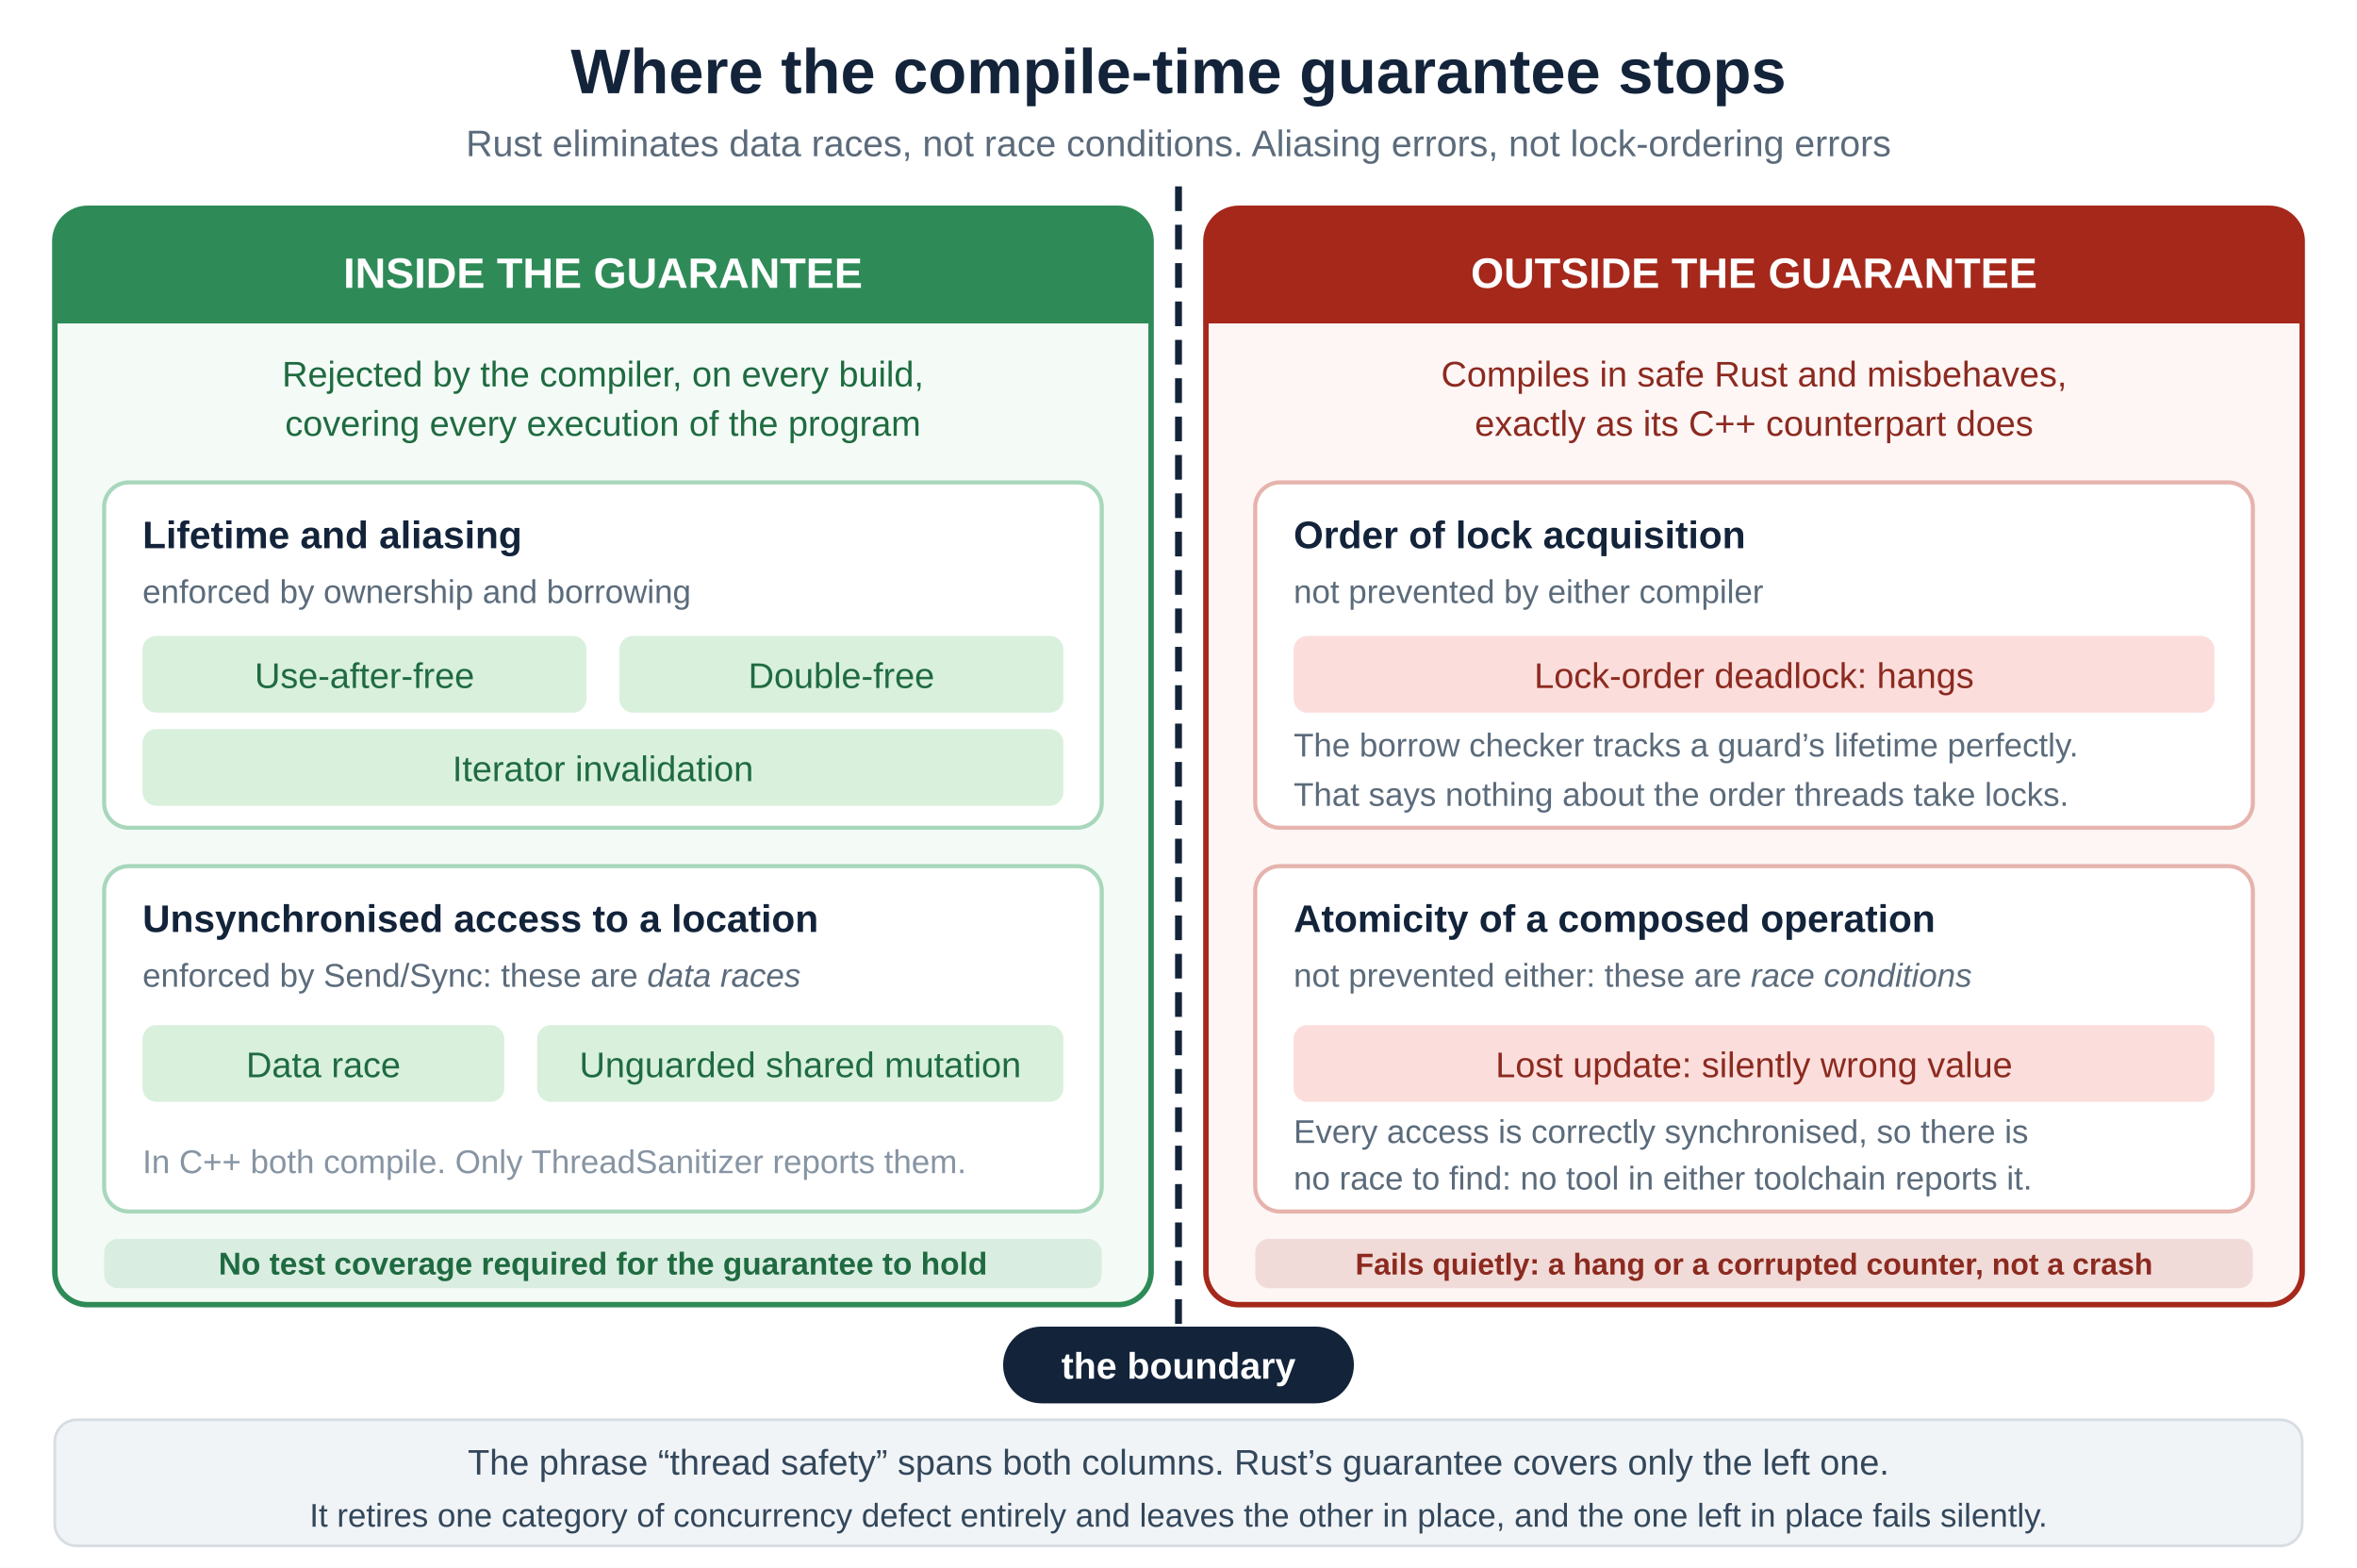
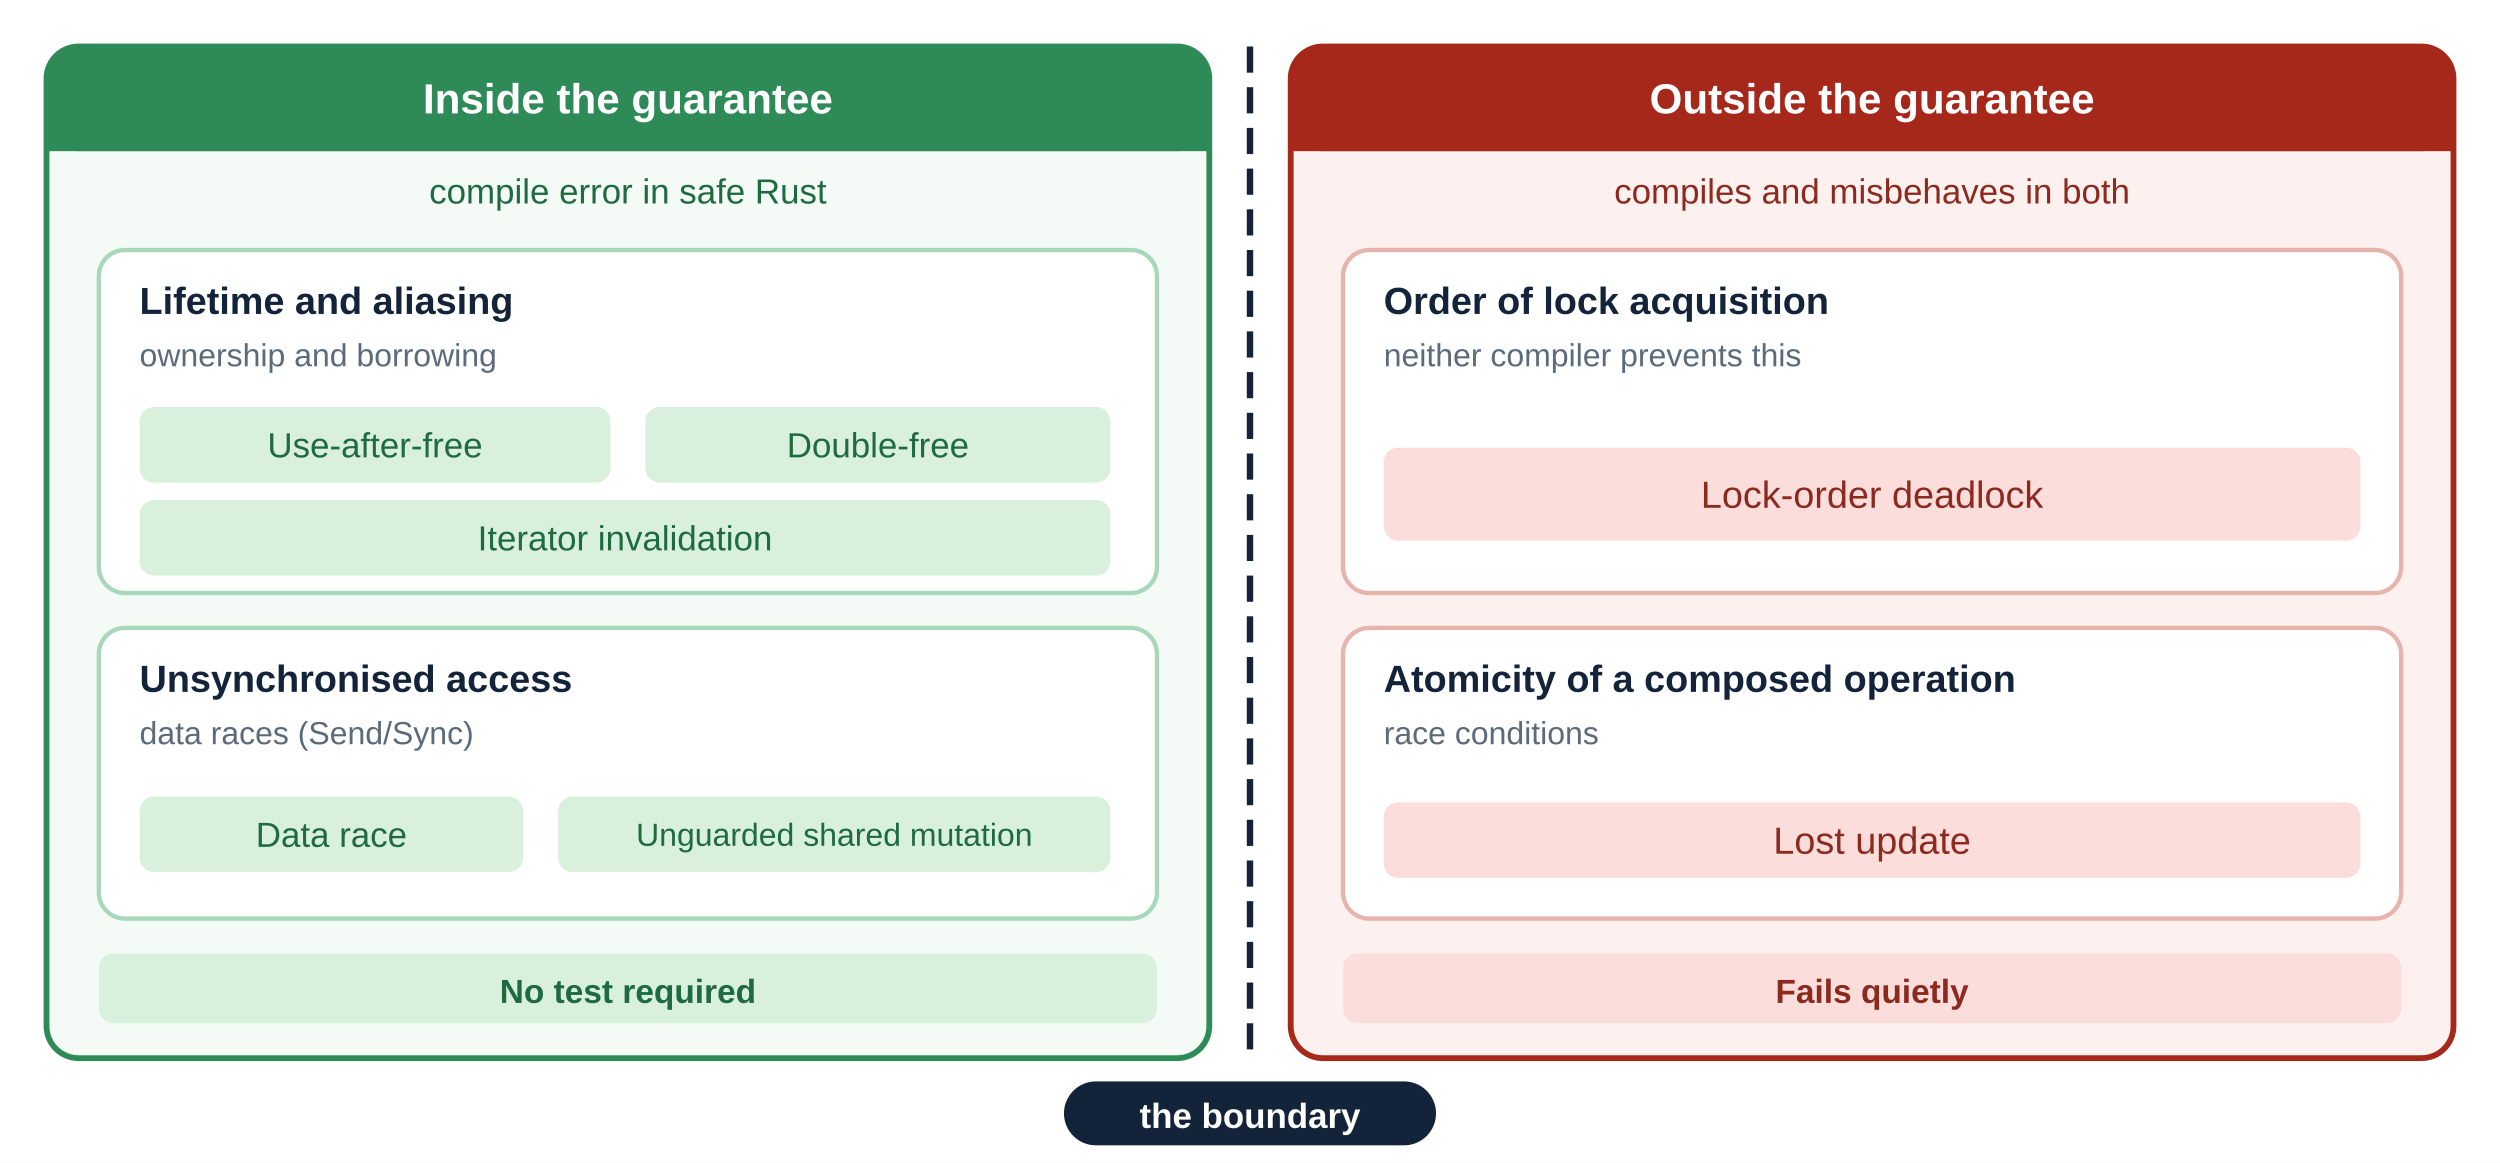
- <svg xmlns="http://www.w3.org/2000/svg" viewBox="0 0 860 572" width="860" height="572" font-family="'Segoe UI','Helvetica Neue',Arial,sans-serif">
-   <rect x="0" y="0" width="860" height="572" fill="#ffffff" />
-   <text x="430" y="34" text-anchor="middle" font-size="23" font-weight="700" fill="#12233a">Where the compile-time guarantee stops</text>
-   <text x="430" y="57" text-anchor="middle" font-size="13.5" fill="#5b6b7b">Rust eliminates data races, not race conditions. Aliasing errors, not lock-ordering errors</text>
-   <rect x="20" y="76" width="400" height="400" rx="12" fill="#f4fbf6" stroke="#2e8b57" stroke-width="2" />
-   <rect x="20" y="76" width="400" height="42" rx="12" fill="#2e8b57" />
-   <rect x="20" y="102" width="400" height="16" fill="#2e8b57" />
-   <text x="220" y="105" text-anchor="middle" font-size="15.5" font-weight="700" fill="#ffffff">INSIDE THE GUARANTEE</text>
-   <text x="220" y="141" text-anchor="middle" font-size="13" fill="#1f6b41">Rejected by the compiler, on every build,</text>
-   <text x="220" y="159" text-anchor="middle" font-size="13" fill="#1f6b41">covering every execution of the program</text>
-   <rect x="38" y="176" width="364" height="126" rx="9" fill="#ffffff" stroke="#a8d7bb" stroke-width="1.5" />
-   <text x="52" y="200" font-size="14" font-weight="700" fill="#12233a">Lifetime and aliasing</text>
-   <text x="52" y="220" font-size="12" fill="#5b6b7b">enforced by ownership and borrowing</text>
-   <g font-size="13" fill="#1f6b41">
-     <rect x="52" y="232" width="162" height="28" rx="5" fill="#d9f0dd" />
-     <text x="133" y="251" text-anchor="middle">Use-after-free</text>
-     <rect x="226" y="232" width="162" height="28" rx="5" fill="#d9f0dd" />
-     <text x="307" y="251" text-anchor="middle">Double-free</text>
-     <rect x="52" y="266" width="336" height="28" rx="5" fill="#d9f0dd" />
-     <text x="220" y="285" text-anchor="middle">Iterator invalidation</text>
-   </g>
-   <rect x="38" y="316" width="364" height="126" rx="9" fill="#ffffff" stroke="#a8d7bb" stroke-width="1.5" />
-   <text x="52" y="340" font-size="14" font-weight="700" fill="#12233a">Unsynchronised access to a location</text>
-   <text x="52" y="360" font-size="12" fill="#5b6b7b">enforced by Send/Sync: these are <tspan font-style="italic">data races</tspan>
-   </text>
-   <g font-size="13" fill="#1f6b41">
-     <rect x="52" y="374" width="132" height="28" rx="5" fill="#d9f0dd" />
-     <text x="118" y="393" text-anchor="middle">Data race</text>
-     <rect x="196" y="374" width="192" height="28" rx="5" fill="#d9f0dd" />
-     <text x="292" y="393" text-anchor="middle">Unguarded shared mutation</text>
-   </g>
-   <text x="52" y="428" font-size="12" fill="#8794a3">In C++ both compile. Only ThreadSanitizer reports them.</text>
-   <rect x="38" y="452" width="364" height="18" rx="5" fill="#2e8b57" opacity="0.13" />
-   <text x="220" y="465" text-anchor="middle" font-size="11.5" font-weight="600" fill="#1f6b41">No test coverage required for the guarantee to hold</text>
-   <rect x="440" y="76" width="400" height="400" rx="12" fill="#fdf6f5" stroke="#a5281b" stroke-width="2" />
-   <rect x="440" y="76" width="400" height="42" rx="12" fill="#a5281b" />
-   <rect x="440" y="102" width="400" height="16" fill="#a5281b" />
-   <text x="640" y="105" text-anchor="middle" font-size="15.5" font-weight="700" fill="#ffffff">OUTSIDE THE GUARANTEE</text>
-   <text x="640" y="141" text-anchor="middle" font-size="13" fill="#8c2a20">Compiles in safe Rust and misbehaves,</text>
-   <text x="640" y="159" text-anchor="middle" font-size="13" fill="#8c2a20">exactly as its C++ counterpart does</text>
-   <rect x="458" y="176" width="364" height="126" rx="9" fill="#ffffff" stroke="#e6b3ad" stroke-width="1.5" />
-   <text x="472" y="200" font-size="14" font-weight="700" fill="#12233a">Order of lock acquisition</text>
-   <text x="472" y="220" font-size="12" fill="#5b6b7b">not prevented by either compiler</text>
-   <rect x="472" y="232" width="336" height="28" rx="5" fill="#fbdedb" />
-   <text x="640" y="251" text-anchor="middle" font-size="13" fill="#8c2a20">Lock-order deadlock: hangs</text>
-   <text x="472" y="276" font-size="12" fill="#5b6b7b">The borrow checker tracks a guard’s lifetime perfectly.</text>
-   <text x="472" y="294" font-size="12" fill="#5b6b7b">That says nothing about the order threads take locks.</text>
-   <rect x="458" y="316" width="364" height="126" rx="9" fill="#ffffff" stroke="#e6b3ad" stroke-width="1.5" />
-   <text x="472" y="340" font-size="14" font-weight="700" fill="#12233a">Atomicity of a composed operation</text>
-   <text x="472" y="360" font-size="12" fill="#5b6b7b">not prevented either: these are <tspan font-style="italic">race conditions</tspan>
-   </text>
-   <rect x="472" y="374" width="336" height="28" rx="5" fill="#fbdedb" />
-   <text x="640" y="393" text-anchor="middle" font-size="13" fill="#8c2a20">Lost update: silently wrong value</text>
-   <text x="472" y="417" font-size="12" fill="#5b6b7b">Every access is correctly synchronised, so there is</text>
-   <text x="472" y="434" font-size="12" fill="#5b6b7b">no race to find: no tool in either toolchain reports it.</text>
-   <rect x="458" y="452" width="364" height="18" rx="5" fill="#a5281b" opacity="0.13" />
-   <text x="640" y="465" text-anchor="middle" font-size="11" font-weight="600" fill="#8c2a20">Fails quietly: a hang or a corrupted counter, not a crash</text>
-   <line x1="430" y1="68" x2="430" y2="490" stroke="#12233a" stroke-width="2.5" stroke-dasharray="9 5" />
-   <rect x="366" y="484" width="128" height="28" rx="14" fill="#12233a" />
-   <text x="430" y="503" text-anchor="middle" font-size="13.5" font-weight="700" fill="#ffffff">the boundary</text>
-   <rect x="20" y="518" width="820" height="46" rx="8" fill="#f1f4f7" stroke="#d7dde3" />
-   <text x="430" y="538" text-anchor="middle" font-size="13" fill="#33475b">The phrase “thread safety” spans both columns. Rust’s guarantee covers only the left one.</text>
-   <text x="430" y="557" text-anchor="middle" font-size="12" fill="#33475b">It retires one category of concurrency defect entirely and leaves the other in place, and the one left in place fails silently.</text>
+ <svg xmlns="http://www.w3.org/2000/svg" viewBox="0 0 860 400" width="860" height="400" font-family="'Segoe UI','Helvetica Neue',Arial,sans-serif">
+   <rect x="0" y="0" width="860" height="400" fill="#ffffff" />
+   <rect x="16" y="16" width="400" height="348" rx="11" fill="#f4fbf6" stroke="#2e8b57" stroke-width="2.0" />
+   <rect x="16" y="16" width="400" height="36" rx="11" fill="#2e8b57" />
+   <rect x="16" y="41" width="400" height="11" fill="#2e8b57" />
+   <text x="216.0" y="39.0" font-size="14.5" fill="#ffffff" text-anchor="middle" font-weight="700">Inside the guarantee</text>
+   <text x="216" y="70" font-size="12" fill="#1f6b41" text-anchor="middle">compile error in safe Rust</text>
+   <rect x="34" y="86" width="364" height="118" rx="9" fill="#ffffff" stroke="#a8d7bb" stroke-width="1.5" />
+   <text x="48" y="108" font-size="13" fill="#12233a" font-weight="700">Lifetime and aliasing</text>
+   <text x="48" y="126" font-size="11" fill="#5b6b7b">ownership and borrowing</text>
+   <rect x="48" y="140" width="162" height="26" rx="5" fill="#d9f0dd" />
+   <text x="129.0" y="157.32" font-size="12" fill="#1f6b41" text-anchor="middle">Use-after-free</text>
+   <rect x="222" y="140" width="160" height="26" rx="5" fill="#d9f0dd" />
+   <text x="302.0" y="157.32" font-size="12" fill="#1f6b41" text-anchor="middle">Double-free</text>
+   <rect x="48" y="172" width="334" height="26" rx="5" fill="#d9f0dd" />
+   <text x="215.0" y="189.32" font-size="12" fill="#1f6b41" text-anchor="middle">Iterator invalidation</text>
+   <rect x="34" y="216" width="364" height="100" rx="9" fill="#ffffff" stroke="#a8d7bb" stroke-width="1.5" />
+   <text x="48" y="238" font-size="13" fill="#12233a" font-weight="700">Unsynchronised access</text>
+   <text x="48" y="256" font-size="11" fill="#5b6b7b">data races (Send/Sync)</text>
+   <rect x="48" y="274" width="132" height="26" rx="5" fill="#d9f0dd" />
+   <text x="114.0" y="291.32" font-size="12" fill="#1f6b41" text-anchor="middle">Data race</text>
+   <rect x="192" y="274" width="190" height="26" rx="5" fill="#d9f0dd" />
+   <text x="287.0" y="290.96" font-size="11" fill="#1f6b41" text-anchor="middle">Unguarded shared mutation</text>
+   <rect x="34" y="328" width="364" height="24" rx="5" fill="#d9f0dd" />
+   <text x="216" y="345" font-size="11.5" fill="#1f6b41" text-anchor="middle" font-weight="700">No test required</text>
+   <rect x="444" y="16" width="400" height="348" rx="11" fill="#fdf1f0" stroke="#a5281b" stroke-width="2.0" />
+   <rect x="444" y="16" width="400" height="36" rx="11" fill="#a5281b" />
+   <rect x="444" y="41" width="400" height="11" fill="#a5281b" />
+   <text x="644.0" y="39.0" font-size="14.5" fill="#ffffff" text-anchor="middle" font-weight="700">Outside the guarantee</text>
+   <text x="644" y="70" font-size="12" fill="#8c2a20" text-anchor="middle">compiles and misbehaves in both</text>
+   <rect x="462" y="86" width="364" height="118" rx="9" fill="#ffffff" stroke="#e6b3ad" stroke-width="1.5" />
+   <text x="476" y="108" font-size="13" fill="#12233a" font-weight="700">Order of lock acquisition</text>
+   <text x="476" y="126" font-size="11" fill="#5b6b7b">neither compiler prevents this</text>
+   <rect x="476" y="154" width="336" height="32" rx="5" fill="#fbdedb" />
+   <text x="644.0" y="174.68" font-size="13" fill="#8c2a20" text-anchor="middle">Lock-order deadlock</text>
+   <rect x="462" y="216" width="364" height="100" rx="9" fill="#ffffff" stroke="#e6b3ad" stroke-width="1.5" />
+   <text x="476" y="238" font-size="13" fill="#12233a" font-weight="700">Atomicity of a composed operation</text>
+   <text x="476" y="256" font-size="11" fill="#5b6b7b">race conditions</text>
+   <rect x="476" y="276" width="336" height="26" rx="5" fill="#fbdedb" />
+   <text x="644.0" y="293.68" font-size="13" fill="#8c2a20" text-anchor="middle">Lost update</text>
+   <rect x="462" y="328" width="364" height="24" rx="5" fill="#fbdedb" />
+   <text x="644" y="345" font-size="11.5" fill="#8c2a20" text-anchor="middle" font-weight="700">Fails quietly</text>
+   <line x1="430" y1="16" x2="430" y2="364" stroke="#12233a" stroke-width="2.2" stroke-dasharray="9 5" />
+   <rect x="366" y="372" width="128" height="22" rx="11" fill="#12233a" />
+   <text x="430" y="388" font-size="12" fill="#ffffff" text-anchor="middle" font-weight="700">the boundary</text>
</svg>
